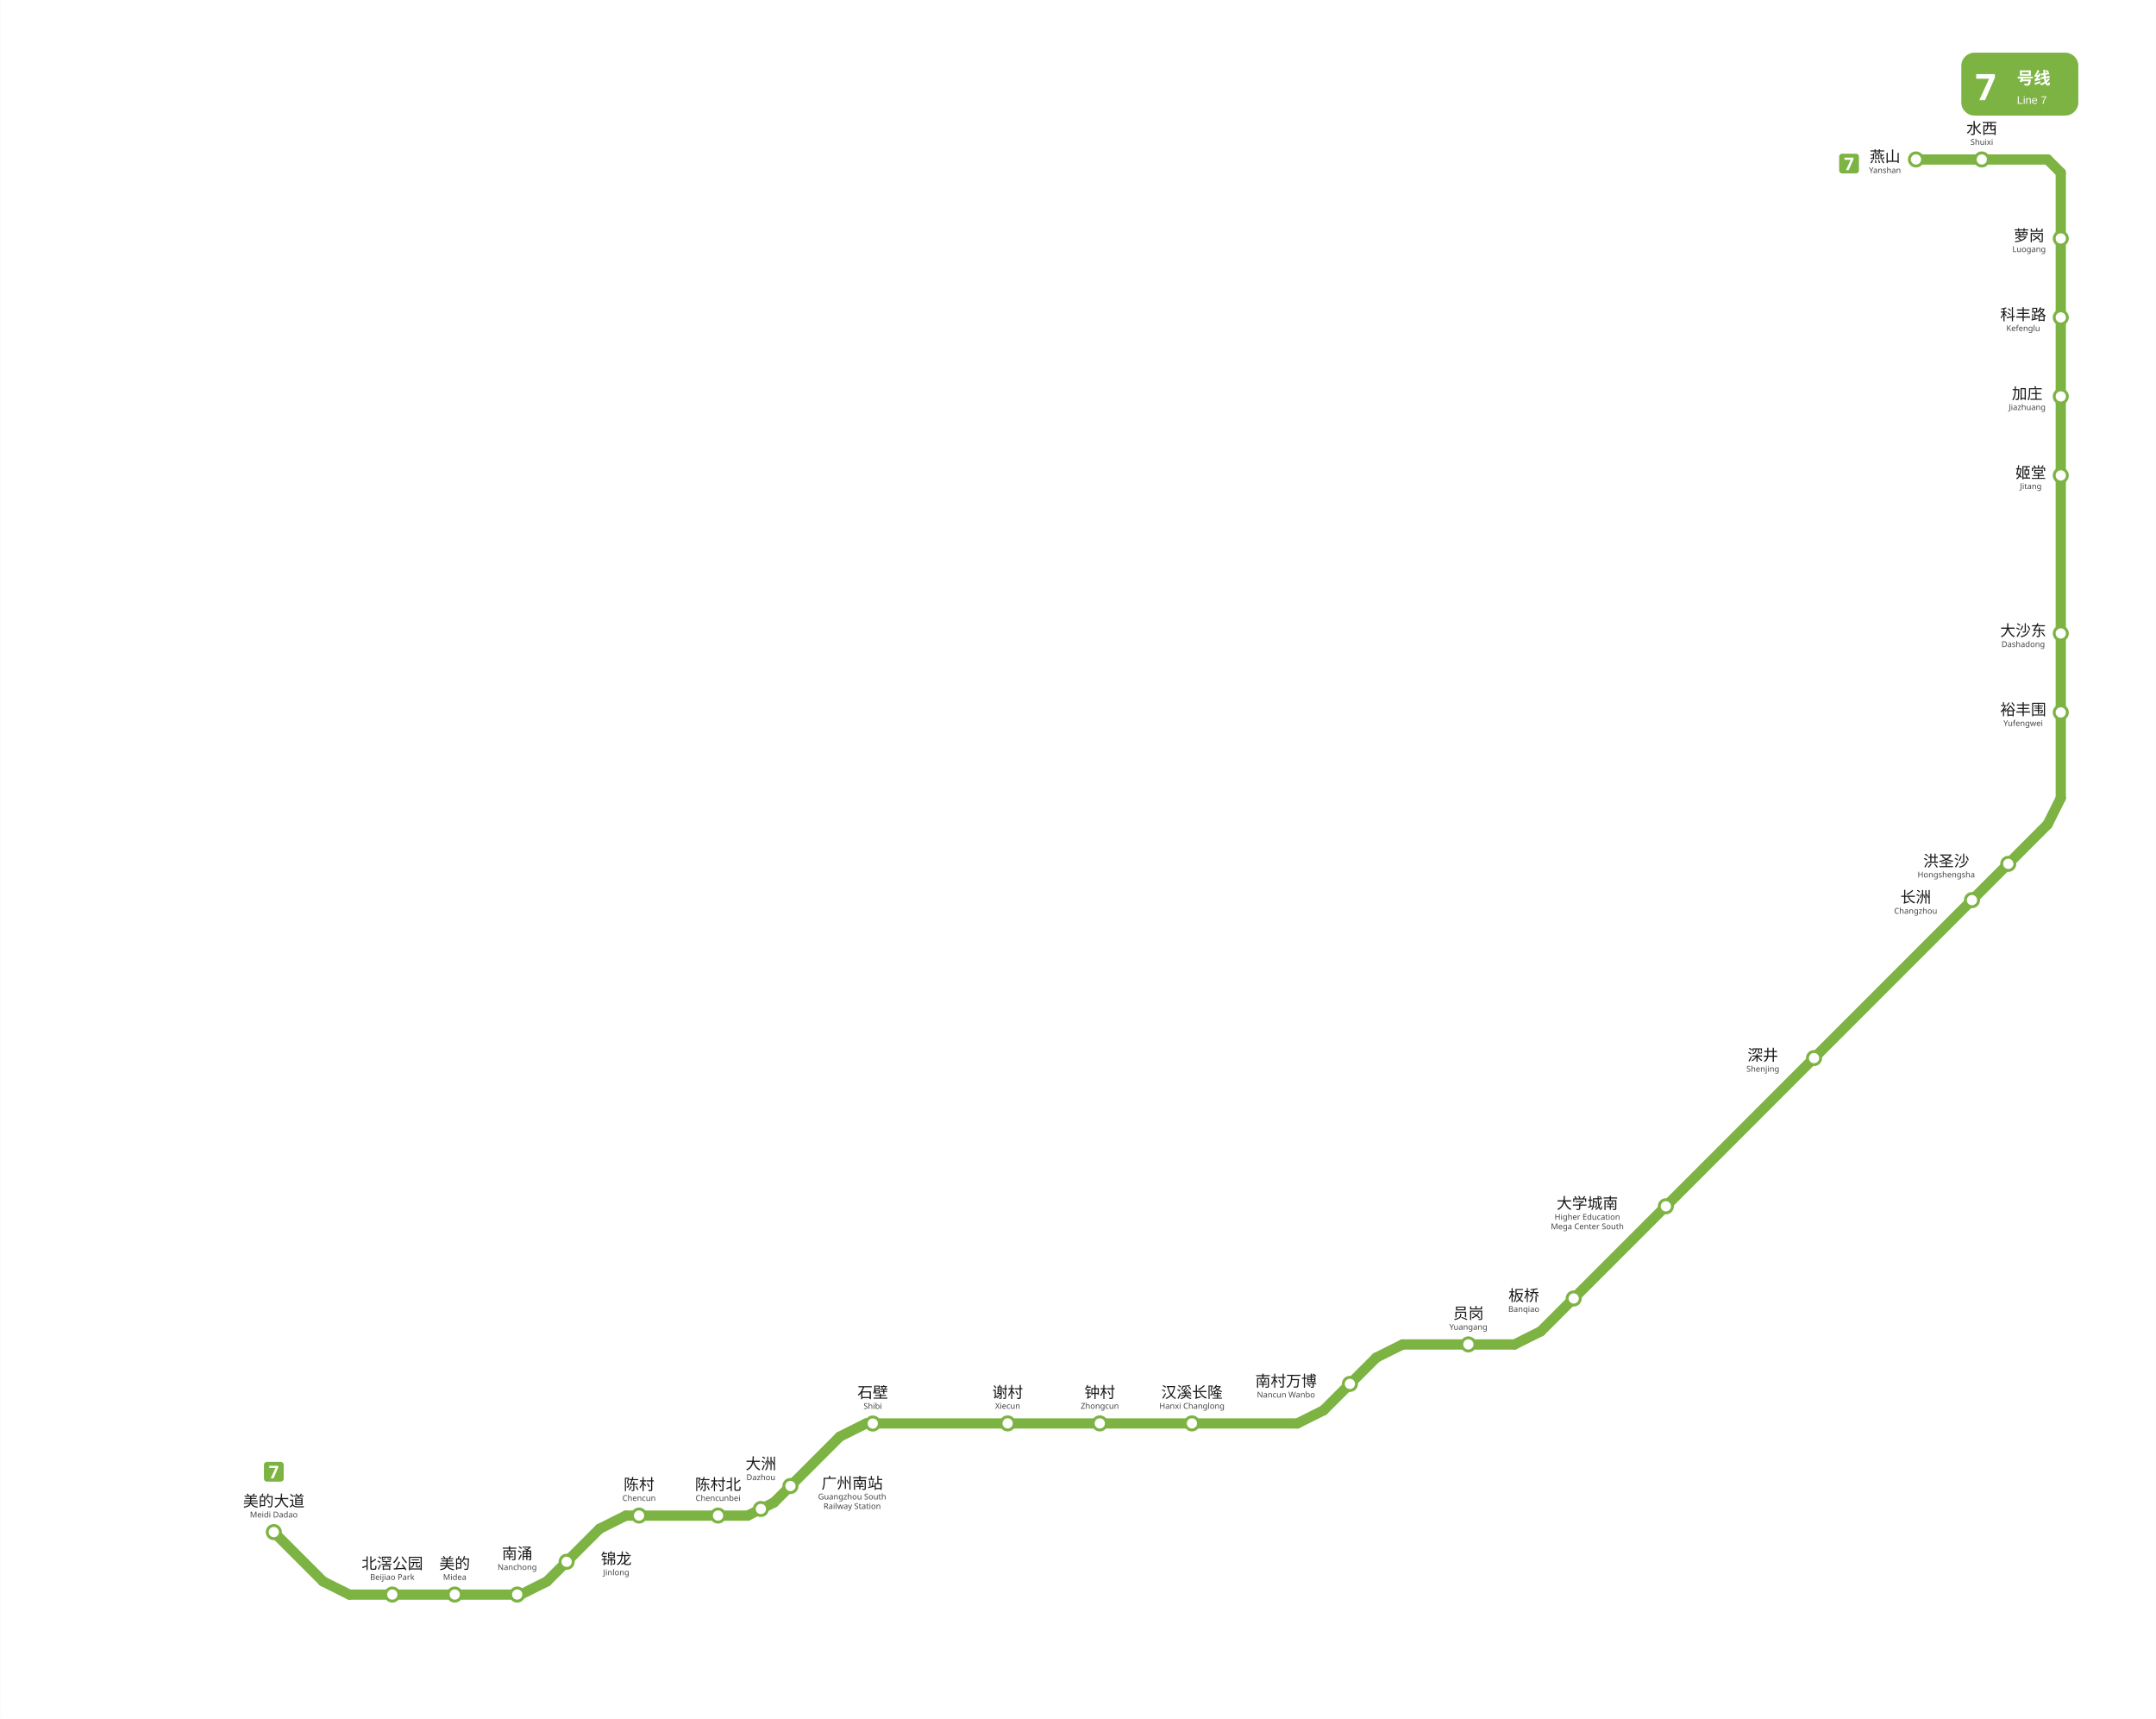
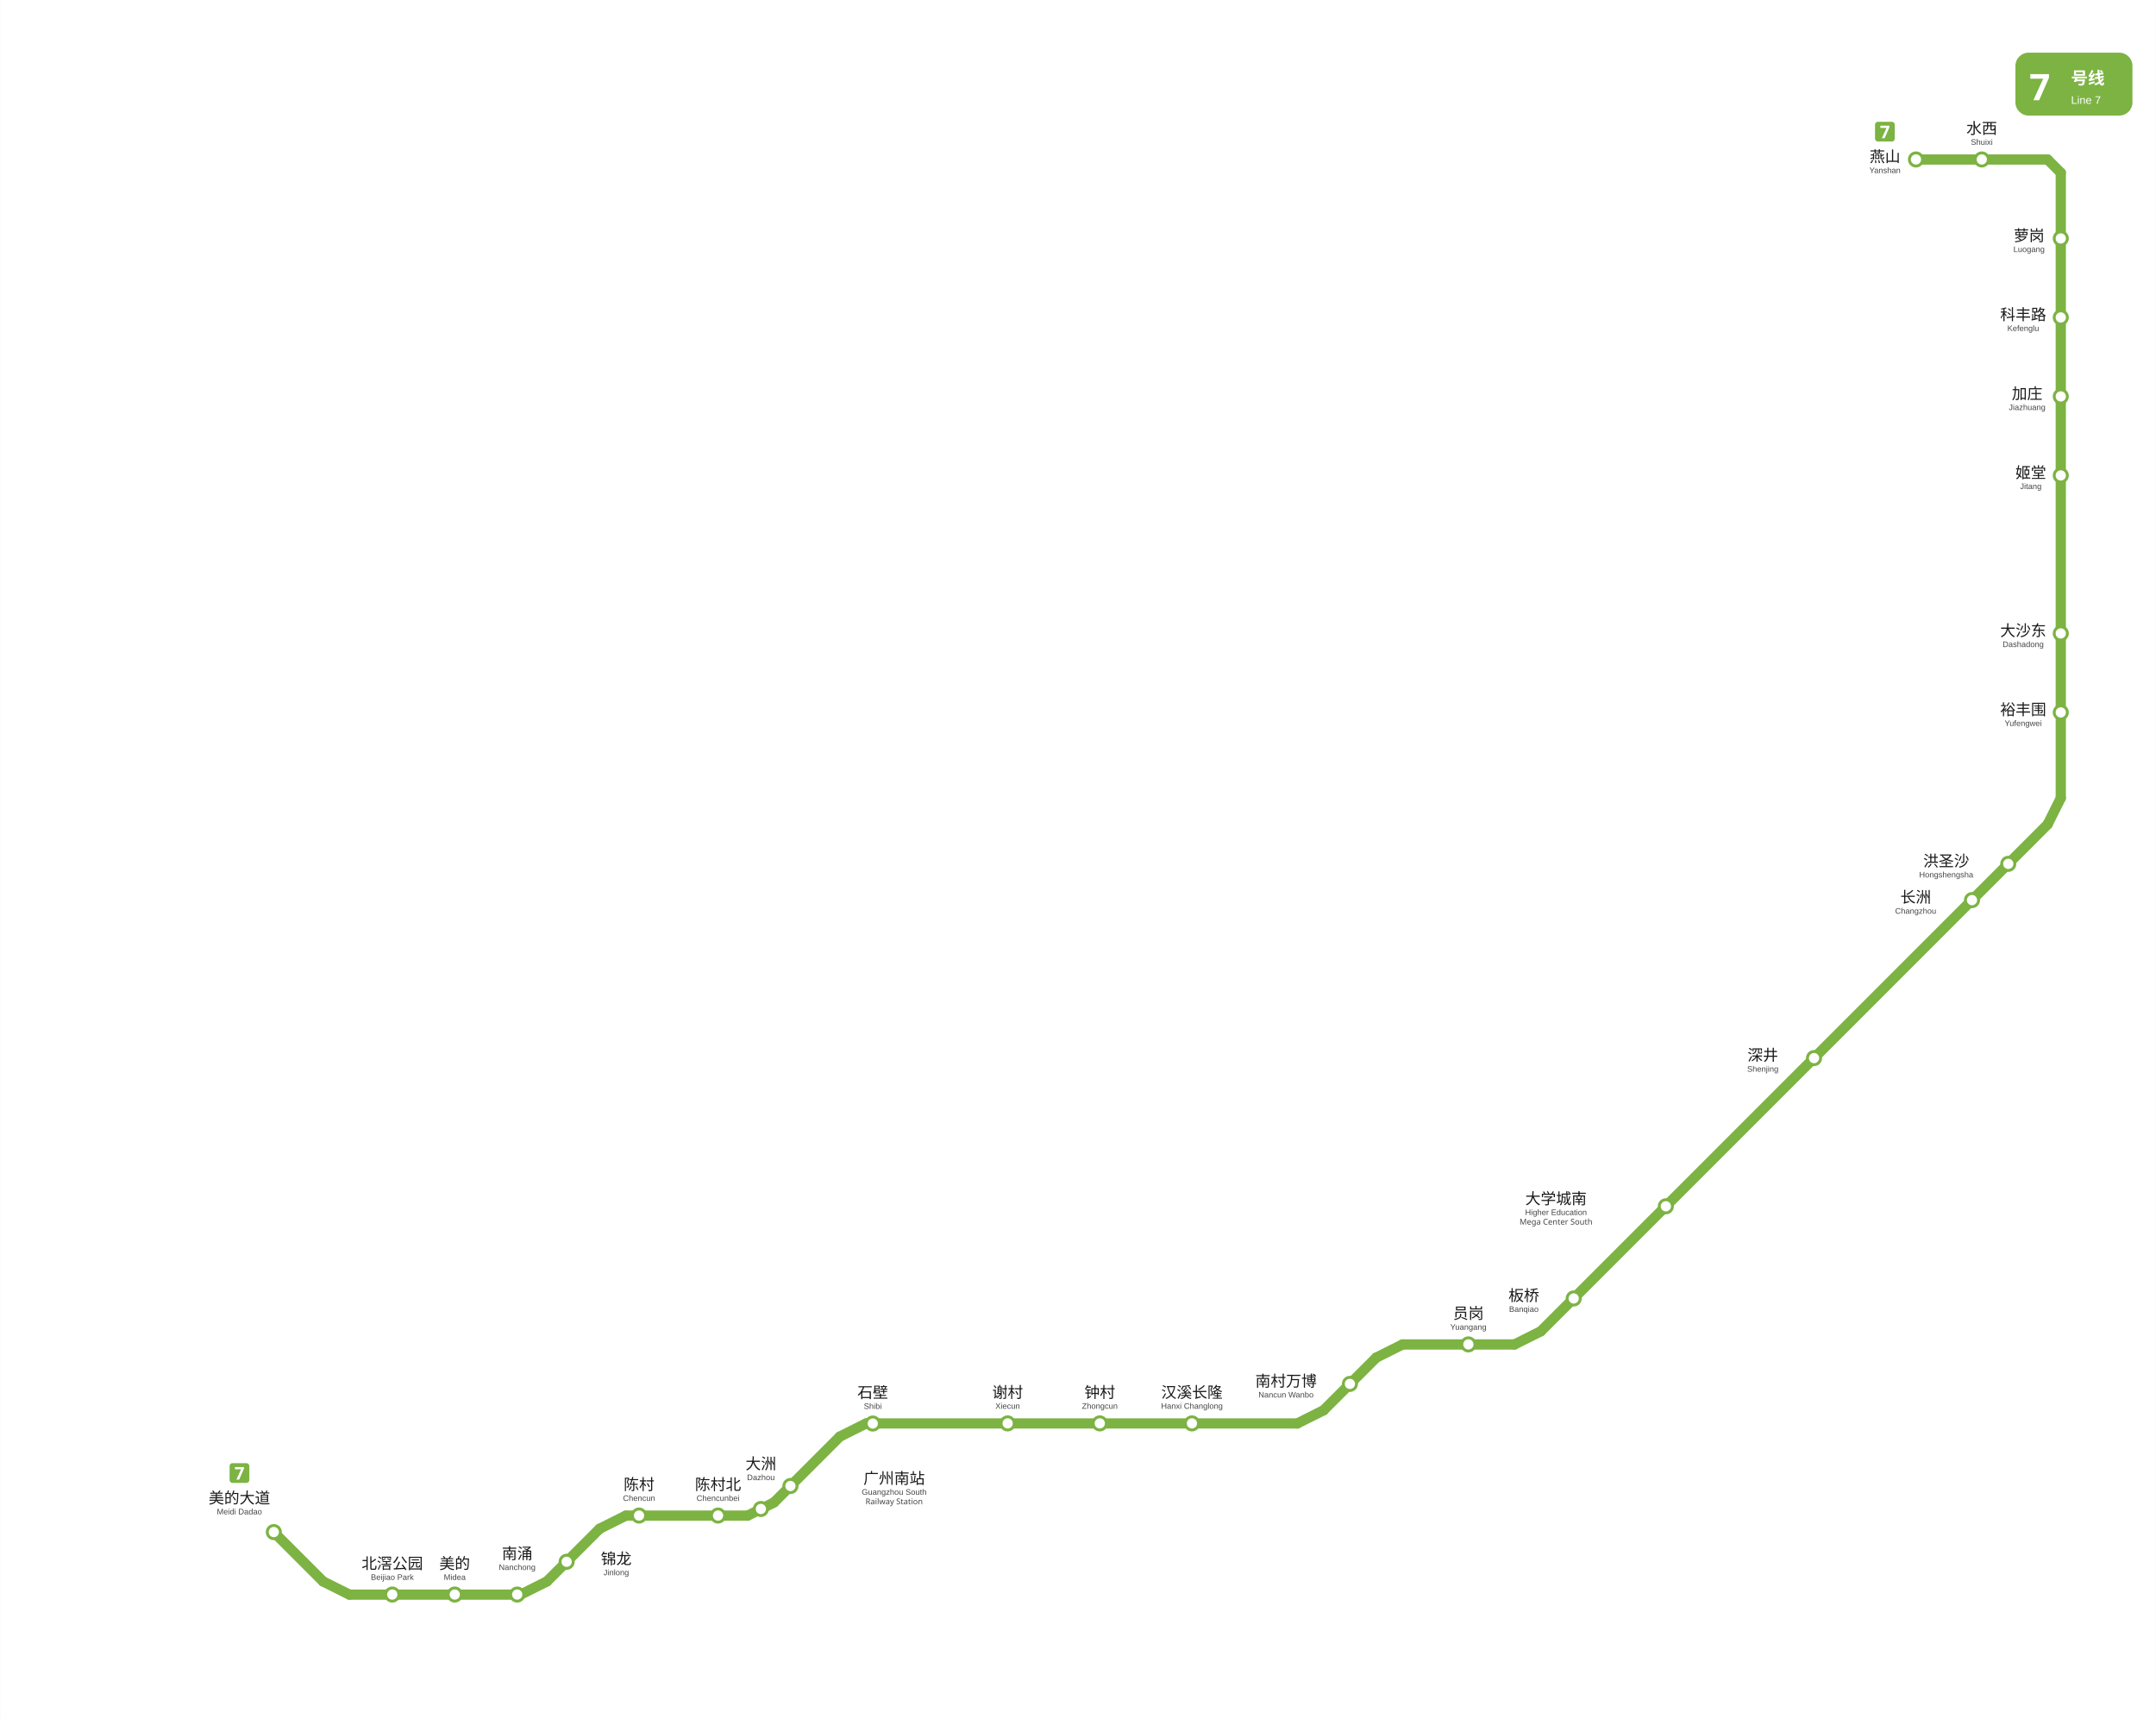
<svg xmlns="http://www.w3.org/2000/svg" viewBox="845.7 577.2 1473.8 1175.0" data-pins="加庄,北滘公园,南村万博,南涌,员岗,大学城南,大沙东,大洲,姬堂,广州南站,板桥,水西,汉溪长隆,洪圣沙,深井,燕山,石壁,科丰路,美的,美的大道,萝岗,裕丰围,谢村,钟村,锦龙,长洲,陈村,陈村北" width="1474" height="1175">
  <rect x="845.717" y="577.2" width="1473.783" height="1175.05" fill="#ffffff" />
  <g id="走廊">
    <line x1="2245.50" y1="686.25" x2="2155.50" y2="686.25" style="fill:none;stroke:#7CB342;stroke-width:7;stroke-linecap:round" />
    <line x1="2254.50" y1="1122.75" x2="2254.50" y2="695.25" style="fill:none;stroke:#7CB342;stroke-width:7;stroke-linecap:round" />
    <line x1="1899.00" y1="1487.25" x2="2245.50" y2="1140.75" style="fill:none;stroke:#7CB342;stroke-width:7;stroke-linecap:round" />
    <line x1="1437.75" y1="1550.25" x2="1732.50" y2="1550.25" style="fill:none;stroke:#7CB342;stroke-width:7;stroke-linecap:round" />
    <line x1="1374.75" y1="1604.25" x2="1419.75" y2="1559.25" style="fill:none;stroke:#7CB342;stroke-width:7;stroke-linecap:round" />
    <line x1="1032.75" y1="1624.50" x2="1066.50" y2="1658.25" style="fill:none;stroke:#7CB342;stroke-width:7;stroke-linecap:round" />
    <line x1="1273.50" y1="1613.25" x2="1356.75" y2="1613.25" style="fill:none;stroke:#7CB342;stroke-width:7;stroke-linecap:round" />
    <line x1="1750.50" y1="1541.25" x2="1786.50" y2="1505.25" style="fill:none;stroke:#7CB342;stroke-width:7;stroke-linecap:round" />
    <line x1="1804.50" y1="1496.25" x2="1881.00" y2="1496.25" style="fill:none;stroke:#7CB342;stroke-width:7;stroke-linecap:round" />
    <line x1="1219.50" y1="1658.25" x2="1255.50" y2="1622.25" style="fill:none;stroke:#7CB342;stroke-width:7;stroke-linecap:round" />
    <line x1="1084.50" y1="1667.25" x2="1201.50" y2="1667.25" style="fill:none;stroke:#7CB342;stroke-width:7;stroke-linecap:round" />
    <line x1="2254.50" y1="695.25" x2="2245.50" y2="686.25" style="fill:none;stroke:#7CB342;stroke-width:7;stroke-linecap:round" />
    <line x1="1437.75" y1="1550.25" x2="1419.75" y2="1559.25" style="fill:none;stroke:#7CB342;stroke-width:7;stroke-linecap:round" />
    <line x1="1732.50" y1="1550.25" x2="1750.50" y2="1541.25" style="fill:none;stroke:#7CB342;stroke-width:7;stroke-linecap:round" />
    <line x1="2254.50" y1="1122.75" x2="2245.50" y2="1140.75" style="fill:none;stroke:#7CB342;stroke-width:7;stroke-linecap:round" />
    <line x1="1084.50" y1="1667.25" x2="1066.50" y2="1658.25" style="fill:none;stroke:#7CB342;stroke-width:7;stroke-linecap:round" />
    <line x1="1356.75" y1="1613.25" x2="1374.75" y2="1604.25" style="fill:none;stroke:#7CB342;stroke-width:7;stroke-linecap:round" />
    <line x1="1804.50" y1="1496.25" x2="1786.50" y2="1505.25" style="fill:none;stroke:#7CB342;stroke-width:7;stroke-linecap:round" />
    <line x1="1881.00" y1="1496.25" x2="1899.00" y2="1487.25" style="fill:none;stroke:#7CB342;stroke-width:7;stroke-linecap:round" />
    <line x1="1273.50" y1="1613.25" x2="1255.50" y2="1622.25" style="fill:none;stroke:#7CB342;stroke-width:7;stroke-linecap:round" />
    <line x1="1201.50" y1="1667.25" x2="1219.50" y2="1658.25" style="fill:none;stroke:#7CB342;stroke-width:7;stroke-linecap:round" />
  </g>
  <g id="站圆">
    <circle cx="1032.8" cy="1624.5" r="4.5" data-nm="美的大道" style="fill:#FFFFFF;stroke:#7CB342;stroke-width:2" />
    <circle cx="1113.8" cy="1667.2" r="4.5" data-nm="北滘公园" style="fill:#FFFFFF;stroke:#7CB342;stroke-width:2" />
    <circle cx="1156.5" cy="1667.2" r="4.5" data-nm="美的" style="fill:#FFFFFF;stroke:#7CB342;stroke-width:2" />
    <circle cx="1199.2" cy="1667.2" r="4.5" data-nm="南涌" style="fill:#FFFFFF;stroke:#7CB342;stroke-width:2" />
    <circle cx="1233.0" cy="1644.8" r="4.5" data-nm="锦龙" style="fill:#FFFFFF;stroke:#7CB342;stroke-width:2" />
    <circle cx="1282.5" cy="1613.2" r="4.5" data-nm="陈村" style="fill:#FFFFFF;stroke:#7CB342;stroke-width:2" />
    <circle cx="1336.5" cy="1613.2" r="4.5" data-nm="陈村北" style="fill:#FFFFFF;stroke:#7CB342;stroke-width:2" />
    <circle cx="1365.8" cy="1608.7" r="4.5" data-nm="大洲" style="fill:#FFFFFF;stroke:#7CB342;stroke-width:2" />
    <circle cx="1386.0" cy="1593.0" r="4.5" data-nm="广州南站" style="fill:#FFFFFF;stroke:#7CB342;stroke-width:2" />
    <circle cx="1442.3" cy="1550.3" r="4.5" data-nm="石壁" style="fill:#FFFFFF;stroke:#7CB342;stroke-width:2" />
    <circle cx="1534.5" cy="1550.2" r="4.5" data-nm="谢村" style="fill:#FFFFFF;stroke:#7CB342;stroke-width:2" />
    <circle cx="1597.5" cy="1550.2" r="4.5" data-nm="钟村" style="fill:#FFFFFF;stroke:#7CB342;stroke-width:2" />
    <circle cx="1660.5" cy="1550.2" r="4.5" data-nm="汉溪长隆" style="fill:#FFFFFF;stroke:#7CB342;stroke-width:2" />
    <circle cx="1768.5" cy="1523.2" r="4.5" data-nm="南村万博" style="fill:#FFFFFF;stroke:#7CB342;stroke-width:2" />
    <circle cx="1849.5" cy="1496.2" r="4.5" data-nm="员岗" style="fill:#FFFFFF;stroke:#7CB342;stroke-width:2" />
    <circle cx="1921.5" cy="1464.8" r="4.5" data-nm="板桥" style="fill:#FFFFFF;stroke:#7CB342;stroke-width:2" />
    <circle cx="1984.5" cy="1401.8" r="4.5" data-nm="大学城南" style="fill:#FFFFFF;stroke:#7CB342;stroke-width:2" />
    <circle cx="2085.8" cy="1300.5" r="4.5" data-nm="深井" style="fill:#FFFFFF;stroke:#7CB342;stroke-width:2" />
    <circle cx="2193.8" cy="1192.5" r="4.5" data-nm="长洲" style="fill:#FFFFFF;stroke:#7CB342;stroke-width:2" />
    <circle cx="2218.6" cy="1167.7" r="4.5" data-nm="洪圣沙" style="fill:#FFFFFF;stroke:#7CB342;stroke-width:2" />
    <circle cx="2254.5" cy="1064.2" r="4.5" data-nm="裕丰围" style="fill:#FFFFFF;stroke:#7CB342;stroke-width:2" />
    <circle cx="2254.5" cy="1010.2" r="4.5" data-nm="大沙东" style="fill:#FFFFFF;stroke:#7CB342;stroke-width:2" />
    <circle cx="2254.5" cy="902.2" r="4.5" data-nm="姬堂" style="fill:#FFFFFF;stroke:#7CB342;stroke-width:2" />
    <circle cx="2254.5" cy="848.2" r="4.5" data-nm="加庄" style="fill:#FFFFFF;stroke:#7CB342;stroke-width:2" />
    <circle cx="2254.5" cy="794.2" r="4.5" data-nm="科丰路" style="fill:#FFFFFF;stroke:#7CB342;stroke-width:2" />
    <circle cx="2254.5" cy="740.2" r="4.5" data-nm="萝岗" style="fill:#FFFFFF;stroke:#7CB342;stroke-width:2" />
    <circle cx="2200.5" cy="686.2" r="4.5" data-nm="水西" style="fill:#FFFFFF;stroke:#7CB342;stroke-width:2" />
    <circle cx="2155.5" cy="686.2" r="4.5" data-nm="燕山" style="fill:#FFFFFF;stroke:#7CB342;stroke-width:2" />
  </g>
  <g id="线路徽标">
-     <g data-badge="header" transform="translate(2186.5 613.2)" data-ink="#FFFFFF" data-box="2186.5,613.2,2266.5,656.2" data-chip="2186.5,613.2,2266.5,656.2">
+     <g data-badge="header" transform="translate(2223.5 613.2)" data-ink="#FFFFFF" data-box="2223.5,613.2,2303.5,656.2" data-chip="2223.5,613.2,2303.5,656.2">
      <rect x="0" y="0" width="80.0" height="43.0" rx="9.0" fill="#7CB342" />
      <text x="9.5" y="32.5" font-family="'Microsoft YaHei', sans-serif" font-size="25" font-weight="bold" fill="#FFFFFF">7</text>
      <text x="38.0" y="21.5" font-family="'Microsoft YaHei', sans-serif" font-size="11.5" font-weight="600" fill="#FFFFFF">号线</text>
      <text x="38.0" y="35.0" font-family="Arial, sans-serif" font-size="7.5" fill="#FFFFFF">Line 7</text>
    </g>
-     <g data-badge="chip" transform="translate(1026.06 1576.51)" data-box="1026.1,1576.5,1039.5,1590.0">
+     <g data-badge="chip" transform="translate(1002.57 1577.38)" data-box="1002.6,1577.4,1016.1,1590.9">
      <path d="M11.54 13.49h-9.59c-1.07 0 -1.95 -0.88 -1.95 -1.95v-9.59c0 -1.07 0.88 -1.95 1.95 -1.95h9.59c1.07 0 1.95 0.88 1.95 1.95v9.59C13.49 12.61 12.61 13.49 11.54 13.49z" fill="#7CB342" />
      <path d="M4.64 11.24l3.22 -7.04h-4.22v-1.52h6.14v1.14l-3.24 7.43H4.64z" fill="#FFFFFF" />
    </g>
-     <g data-badge="chip" transform="translate(2102.99 682.261)" data-box="2103.0,682.3,2116.5,695.8">
+     <g data-badge="chip" transform="translate(2127.51 660.46)" data-box="2127.5,660.5,2141.0,674.0">
      <path d="M11.54 13.49h-9.59c-1.07 0 -1.95 -0.88 -1.95 -1.95v-9.59c0 -1.07 0.88 -1.95 1.95 -1.95h9.59c1.07 0 1.95 0.88 1.95 1.95v9.59C13.49 12.61 12.61 13.49 11.54 13.49z" fill="#7CB342" />
      <path d="M4.64 11.24l3.22 -7.04h-4.22v-1.52h6.14v1.14l-3.24 7.43H4.64z" fill="#FFFFFF" />
    </g>
  </g>
  <g id="站名标注" font-family="'Microsoft YaHei', 'PingFang SC', sans-serif">
-     <text x="1032.8" y="1607.0" text-anchor="middle" font-size="10.5" font-weight="500" fill="#1a1a1a">美的大道</text>
-     <text x="1032.8" y="1614.5" text-anchor="middle" font-size="5.5" fill="#444444">Meidi Dadao</text>
+     <text x="1009.3" y="1604.9" text-anchor="middle" font-size="10.5" font-weight="500" fill="#1a1a1a">美的大道</text>
+     <text x="1009.3" y="1612.4" text-anchor="middle" font-size="5.5" font-family="Arial, sans-serif" fill="#444444">Meidi Dadao</text>
    <text x="1113.8" y="1649.7" text-anchor="middle" font-size="10.5" font-weight="500" fill="#1a1a1a">北滘公园</text>
-     <text x="1113.8" y="1657.2" text-anchor="middle" font-size="5.5" fill="#444444">Beijiao Park</text>
+     <text x="1113.8" y="1657.2" text-anchor="middle" font-size="5.5" font-family="Arial, sans-serif" fill="#444444">Beijiao Park</text>
    <text x="1156.5" y="1649.7" text-anchor="middle" font-size="10.5" font-weight="500" fill="#1a1a1a">美的</text>
-     <text x="1156.5" y="1657.2" text-anchor="middle" font-size="5.5" fill="#444444">Midea</text>
+     <text x="1156.5" y="1657.2" text-anchor="middle" font-size="5.5" font-family="Arial, sans-serif" fill="#444444">Midea</text>
    <text x="1282.5" y="1595.7" text-anchor="middle" font-size="10.5" font-weight="500" fill="#1a1a1a">陈村</text>
-     <text x="1282.5" y="1603.2" text-anchor="middle" font-size="5.5" fill="#444444">Chencun</text>
+     <text x="1282.5" y="1603.2" text-anchor="middle" font-size="5.5" font-family="Arial, sans-serif" fill="#444444">Chencun</text>
    <text x="1336.5" y="1595.7" text-anchor="middle" font-size="10.5" font-weight="500" fill="#1a1a1a">陈村北</text>
-     <text x="1336.5" y="1603.2" text-anchor="middle" font-size="5.5" fill="#444444">Chencunbei</text>
+     <text x="1336.5" y="1603.2" text-anchor="middle" font-size="5.5" font-family="Arial, sans-serif" fill="#444444">Chencunbei</text>
    <text x="1534.5" y="1532.7" text-anchor="middle" font-size="10.5" font-weight="500" fill="#1a1a1a">谢村</text>
-     <text x="1534.5" y="1540.2" text-anchor="middle" font-size="5.5" fill="#444444">Xiecun</text>
+     <text x="1534.5" y="1540.2" text-anchor="middle" font-size="5.5" font-family="Arial, sans-serif" fill="#444444">Xiecun</text>
    <text x="1597.5" y="1532.7" text-anchor="middle" font-size="10.5" font-weight="500" fill="#1a1a1a">钟村</text>
-     <text x="1597.5" y="1540.2" text-anchor="middle" font-size="5.5" fill="#444444">Zhongcun</text>
+     <text x="1597.5" y="1540.2" text-anchor="middle" font-size="5.5" font-family="Arial, sans-serif" fill="#444444">Zhongcun</text>
    <text x="1660.5" y="1532.7" text-anchor="middle" font-size="10.5" font-weight="500" fill="#1a1a1a">汉溪长隆</text>
-     <text x="1660.5" y="1540.2" text-anchor="middle" font-size="5.5" fill="#444444">Hanxi Changlong</text>
+     <text x="1660.5" y="1540.2" text-anchor="middle" font-size="5.5" font-family="Arial, sans-serif" fill="#444444">Hanxi Changlong</text>
    <text x="1724.8" y="1525.0" text-anchor="middle" font-size="10.5" font-weight="500" fill="#1a1a1a">南村万博</text>
-     <text x="1724.8" y="1532.5" text-anchor="middle" font-size="5.5" fill="#444444">Nancun Wanbo</text>
+     <text x="1724.8" y="1532.5" text-anchor="middle" font-size="5.5" font-family="Arial, sans-serif" fill="#444444">Nancun Wanbo</text>
    <text x="1849.5" y="1478.7" text-anchor="middle" font-size="10.5" font-weight="500" fill="#1a1a1a">员岗</text>
-     <text x="1849.5" y="1486.2" text-anchor="middle" font-size="5.5" fill="#444444">Yuangang</text>
+     <text x="1849.5" y="1486.2" text-anchor="middle" font-size="5.5" font-family="Arial, sans-serif" fill="#444444">Yuangang</text>
    <text x="1887.4" y="1466.5" text-anchor="middle" font-size="10.5" font-weight="500" fill="#1a1a1a">板桥</text>
-     <text x="1887.4" y="1474.0" text-anchor="middle" font-size="5.5" fill="#444444">Banqiao</text>
-     <text x="1930.8" y="1403.5" text-anchor="middle" font-size="10.5" font-weight="500" fill="#1a1a1a">大学城南</text>
-     <text x="1930.8" y="1411.0" text-anchor="middle" font-size="5.5" fill="#444444">Higher Education</text>
-     <text x="1930.8" y="1417.5" text-anchor="middle" font-size="5.5" fill="#444444">Mega Center South</text>
+     <text x="1887.4" y="1474.0" text-anchor="middle" font-size="5.5" font-family="Arial, sans-serif" fill="#444444">Banqiao</text>
+     <text x="1909.4" y="1400.3" text-anchor="middle" font-size="10.5" font-weight="500" fill="#1a1a1a">大学城南</text>
+     <text x="1909.4" y="1407.8" text-anchor="middle" font-size="5.5" font-family="Arial, sans-serif" fill="#444444">Higher Education</text>
+     <text x="1909.4" y="1414.3" text-anchor="middle" font-size="5.5" fill="#444444">Mega Center South</text>
    <text x="2050.8" y="1302.2" text-anchor="middle" font-size="10.5" font-weight="500" fill="#1a1a1a">深井</text>
-     <text x="2050.8" y="1309.8" text-anchor="middle" font-size="5.5" fill="#444444">Shenjing</text>
+     <text x="2050.8" y="1309.8" text-anchor="middle" font-size="5.5" font-family="Arial, sans-serif" fill="#444444">Shenjing</text>
    <text x="2155.3" y="1194.2" text-anchor="middle" font-size="10.5" font-weight="500" fill="#1a1a1a">长洲</text>
-     <text x="2155.3" y="1201.8" text-anchor="middle" font-size="5.5" fill="#444444">Changzhou</text>
+     <text x="2155.3" y="1201.8" text-anchor="middle" font-size="5.5" font-family="Arial, sans-serif" fill="#444444">Changzhou</text>
    <text x="2176.2" y="1169.5" text-anchor="middle" font-size="10.5" font-weight="500" fill="#1a1a1a">洪圣沙</text>
-     <text x="2176.2" y="1177.0" text-anchor="middle" font-size="5.5" fill="#444444">Hongshengsha</text>
+     <text x="2176.2" y="1177.0" text-anchor="middle" font-size="5.5" font-family="Arial, sans-serif" fill="#444444">Hongshengsha</text>
    <text x="2228.8" y="1066.0" text-anchor="middle" font-size="10.5" font-weight="500" fill="#1a1a1a">裕丰围</text>
-     <text x="2228.8" y="1073.5" text-anchor="middle" font-size="5.5" fill="#444444">Yufengwei</text>
+     <text x="2228.8" y="1073.5" text-anchor="middle" font-size="5.5" font-family="Arial, sans-serif" fill="#444444">Yufengwei</text>
    <text x="2228.8" y="1012.0" text-anchor="middle" font-size="10.5" font-weight="500" fill="#1a1a1a">大沙东</text>
-     <text x="2228.8" y="1019.5" text-anchor="middle" font-size="5.5" fill="#444444">Dashadong</text>
+     <text x="2228.8" y="1019.5" text-anchor="middle" font-size="5.5" font-family="Arial, sans-serif" fill="#444444">Dashadong</text>
    <text x="2234.0" y="904.0" text-anchor="middle" font-size="10.5" font-weight="500" fill="#1a1a1a">姬堂</text>
-     <text x="2234.0" y="911.5" text-anchor="middle" font-size="5.5" fill="#444444">Jitang</text>
+     <text x="2234.0" y="911.5" text-anchor="middle" font-size="5.5" font-family="Arial, sans-serif" fill="#444444">Jitang</text>
    <text x="2231.5" y="850.0" text-anchor="middle" font-size="10.5" font-weight="500" fill="#1a1a1a">加庄</text>
-     <text x="2231.5" y="857.5" text-anchor="middle" font-size="5.5" fill="#444444">Jiazhuang</text>
+     <text x="2231.5" y="857.5" text-anchor="middle" font-size="5.5" font-family="Arial, sans-serif" fill="#444444">Jiazhuang</text>
    <text x="2228.8" y="796.0" text-anchor="middle" font-size="10.5" font-weight="500" fill="#1a1a1a">科丰路</text>
-     <text x="2228.8" y="803.5" text-anchor="middle" font-size="5.5" fill="#444444">Kefenglu</text>
+     <text x="2228.8" y="803.5" text-anchor="middle" font-size="5.5" font-family="Arial, sans-serif" fill="#444444">Kefenglu</text>
    <text x="2232.8" y="742.0" text-anchor="middle" font-size="10.5" font-weight="500" fill="#1a1a1a">萝岗</text>
-     <text x="2232.8" y="749.5" text-anchor="middle" font-size="5.5" fill="#444444">Luogang</text>
+     <text x="2232.8" y="749.5" text-anchor="middle" font-size="5.5" font-family="Arial, sans-serif" fill="#444444">Luogang</text>
    <text x="2200.5" y="668.7" text-anchor="middle" font-size="10.5" font-weight="500" fill="#1a1a1a">水西</text>
-     <text x="2200.5" y="676.2" text-anchor="middle" font-size="5.5" fill="#444444">Shuixi</text>
+     <text x="2200.5" y="676.2" text-anchor="middle" font-size="5.5" font-family="Arial, sans-serif" fill="#444444">Shuixi</text>
    <text x="2134.3" y="688.0" text-anchor="middle" font-size="10.5" font-weight="500" fill="#1a1a1a">燕山</text>
-     <text x="2134.3" y="695.5" text-anchor="middle" font-size="5.5" fill="#444444">Yanshan</text>
+     <text x="2134.3" y="695.5" text-anchor="middle" font-size="5.5" font-family="Arial, sans-serif" fill="#444444">Yanshan</text>
    <text x="1199.2" y="1642.9" text-anchor="middle" font-size="10.5" font-weight="500" fill="#1a1a1a">南涌</text>
-     <text x="1199.2" y="1650.4" text-anchor="middle" font-size="5.5" fill="#444444">Nanchong</text>
+     <text x="1199.2" y="1650.4" text-anchor="middle" font-size="5.5" font-family="Arial, sans-serif" fill="#444444">Nanchong</text>
    <text x="1266.9" y="1646.5" text-anchor="middle" font-size="10.5" font-weight="500" fill="#1a1a1a">锦龙</text>
-     <text x="1266.9" y="1654.0" text-anchor="middle" font-size="5.5" fill="#444444">Jinlong</text>
+     <text x="1266.9" y="1654.0" text-anchor="middle" font-size="5.5" font-family="Arial, sans-serif" fill="#444444">Jinlong</text>
    <text x="1365.8" y="1581.5" text-anchor="middle" font-size="10.5" font-weight="500" fill="#1a1a1a">大洲</text>
-     <text x="1365.8" y="1589.0" text-anchor="middle" font-size="5.5" fill="#444444">Dazhou</text>
-     <text x="1428.2" y="1594.8" text-anchor="middle" font-size="10.5" font-weight="500" fill="#1a1a1a">广州南站</text>
-     <text x="1428.2" y="1602.2" text-anchor="middle" font-size="5.5" fill="#444444">Guangzhou South</text>
-     <text x="1428.2" y="1608.7" text-anchor="middle" font-size="5.5" fill="#444444">Railway Station</text>
+     <text x="1365.8" y="1589.0" text-anchor="middle" font-size="5.5" font-family="Arial, sans-serif" fill="#444444">Dazhou</text>
+     <text x="1456.9" y="1591.5" text-anchor="middle" font-size="10.5" font-weight="500" fill="#1a1a1a">广州南站</text>
+     <text x="1456.9" y="1599.0" text-anchor="middle" font-size="5.5" font-family="Arial, sans-serif" fill="#444444">Guangzhou South</text>
+     <text x="1456.9" y="1605.5" text-anchor="middle" font-size="5.5" fill="#444444">Railway Station</text>
    <text x="1442.3" y="1532.8" text-anchor="middle" font-size="10.5" font-weight="500" fill="#1a1a1a">石壁</text>
-     <text x="1442.3" y="1540.3" text-anchor="middle" font-size="5.5" fill="#444444">Shibi</text>
+     <text x="1442.3" y="1540.3" text-anchor="middle" font-size="5.5" font-family="Arial, sans-serif" fill="#444444">Shibi</text>
  </g>
</svg>
